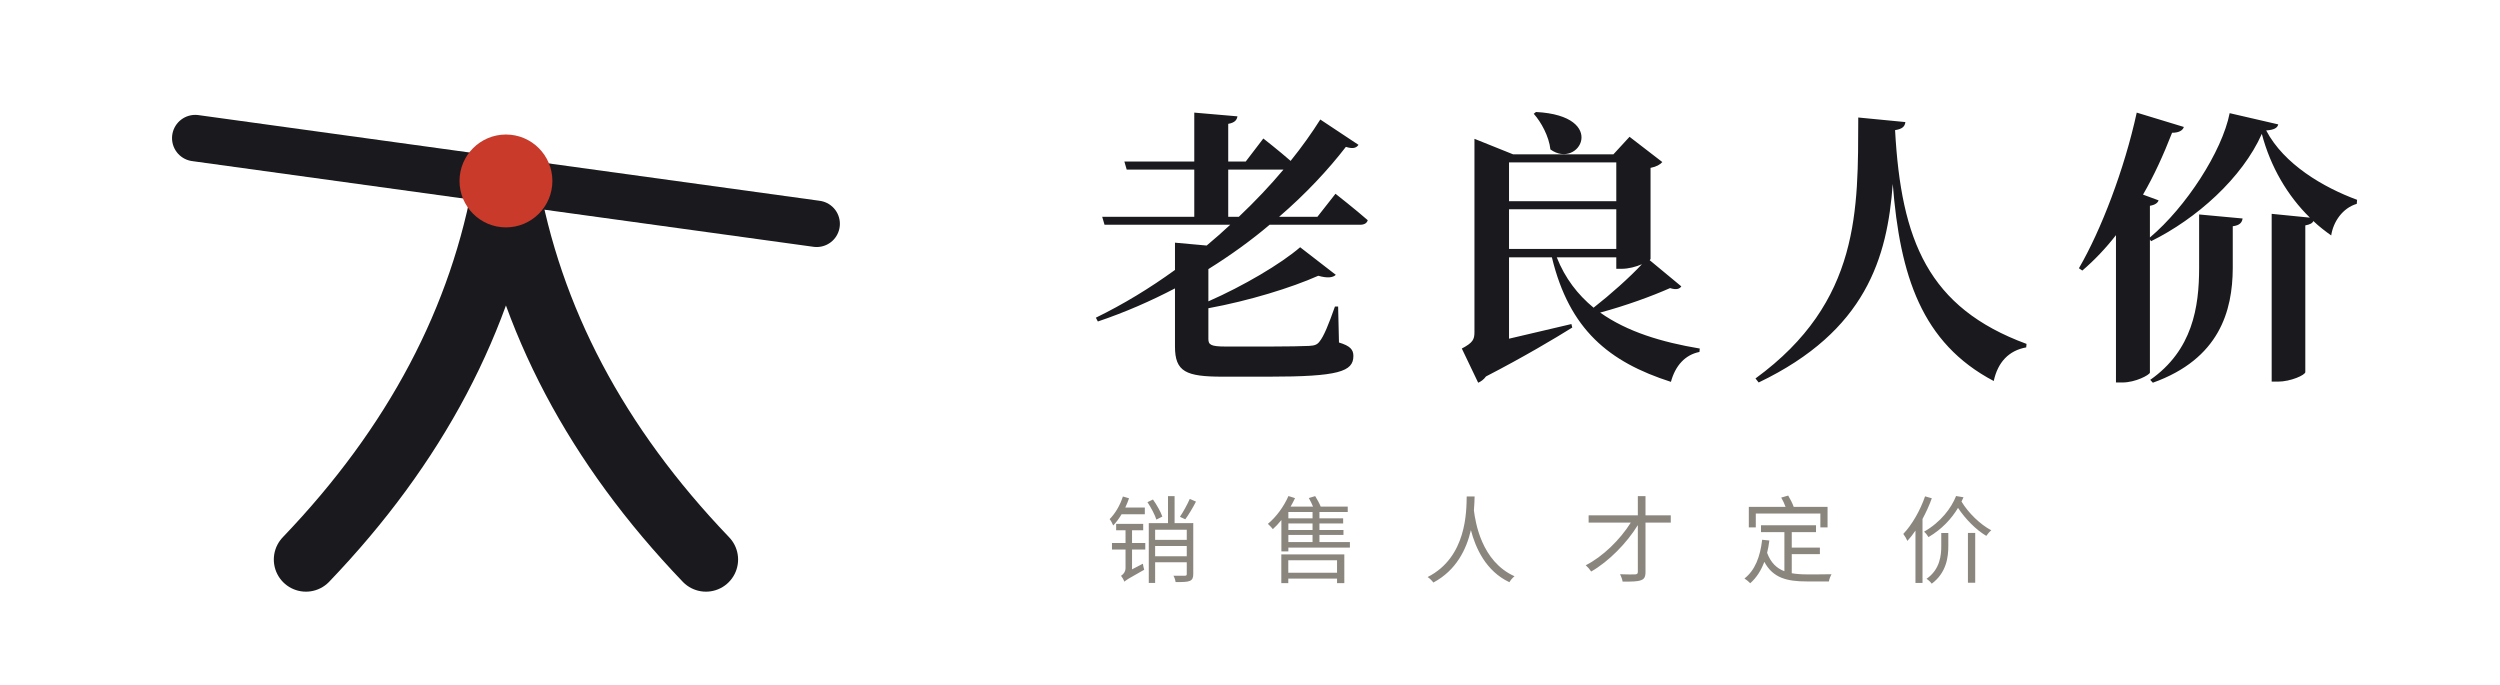
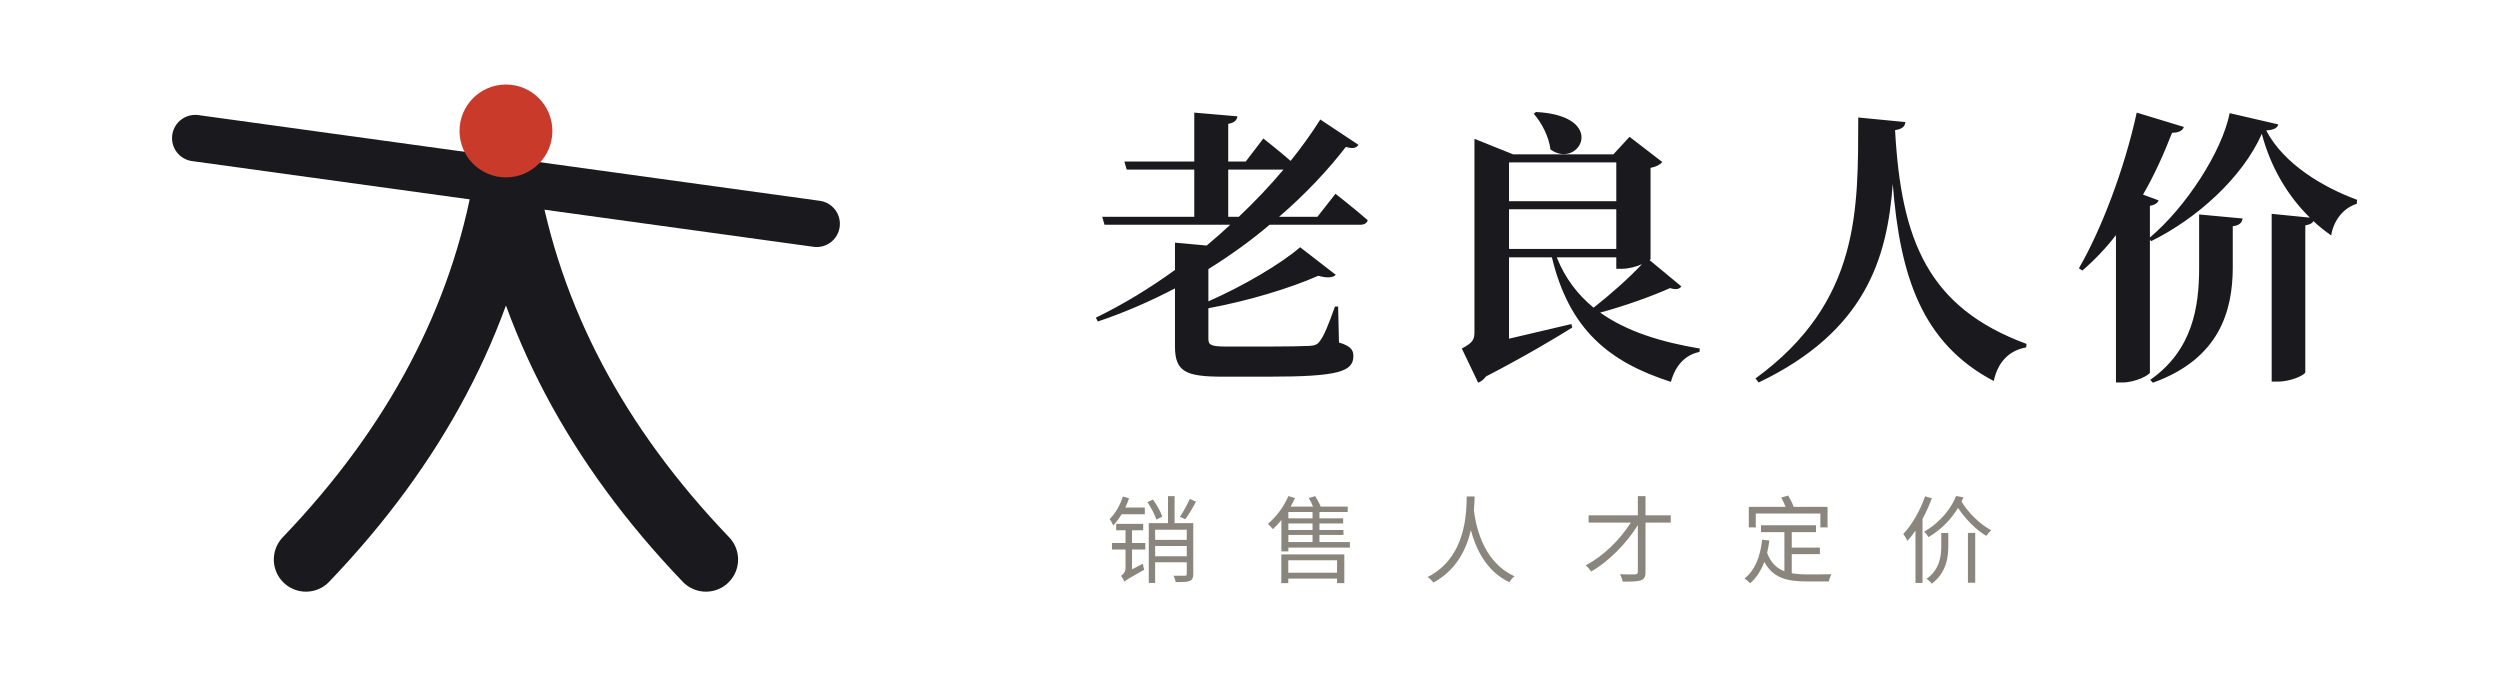
<svg xmlns="http://www.w3.org/2000/svg" viewBox="8 34 504 138" role="img" aria-label="老良人价 · 销售人才定价">
  <g transform="translate(23.6 10) scale(0.72)">
    <path d="M33 72 L207 96" fill="none" stroke="#1A1A1E" stroke-width="13" stroke-linecap="round" />
    <path d="M120 84 Q110 142 64 190" fill="none" stroke="#1A1A1E" stroke-width="18" stroke-linecap="round" />
    <path d="M120 84 Q130 142 176 190" fill="none" stroke="#1A1A1E" stroke-width="18" stroke-linecap="round" />
-     <circle cx="120" cy="84" r="13" fill="#C93A2B" />
+     <circle cx="120" cy="70" r="13" fill="#C93A2B" />
  </g>
  <text x="228" y="106" font-family="'Songti SC','Noto Serif CJK SC','Source Han Serif SC','SimSun',serif" font-size="58" font-weight="700" letter-spacing="8" fill="#1A1A1E">老良人价</text>
  <text x="231" y="150" font-family="'PingFang SC','Hiragino Sans GB','Source Han Sans SC','Noto Sans CJK SC','Microsoft YaHei',sans-serif" font-size="19" letter-spacing="13" fill="#8A867E">销售人才定价</text>
</svg>
